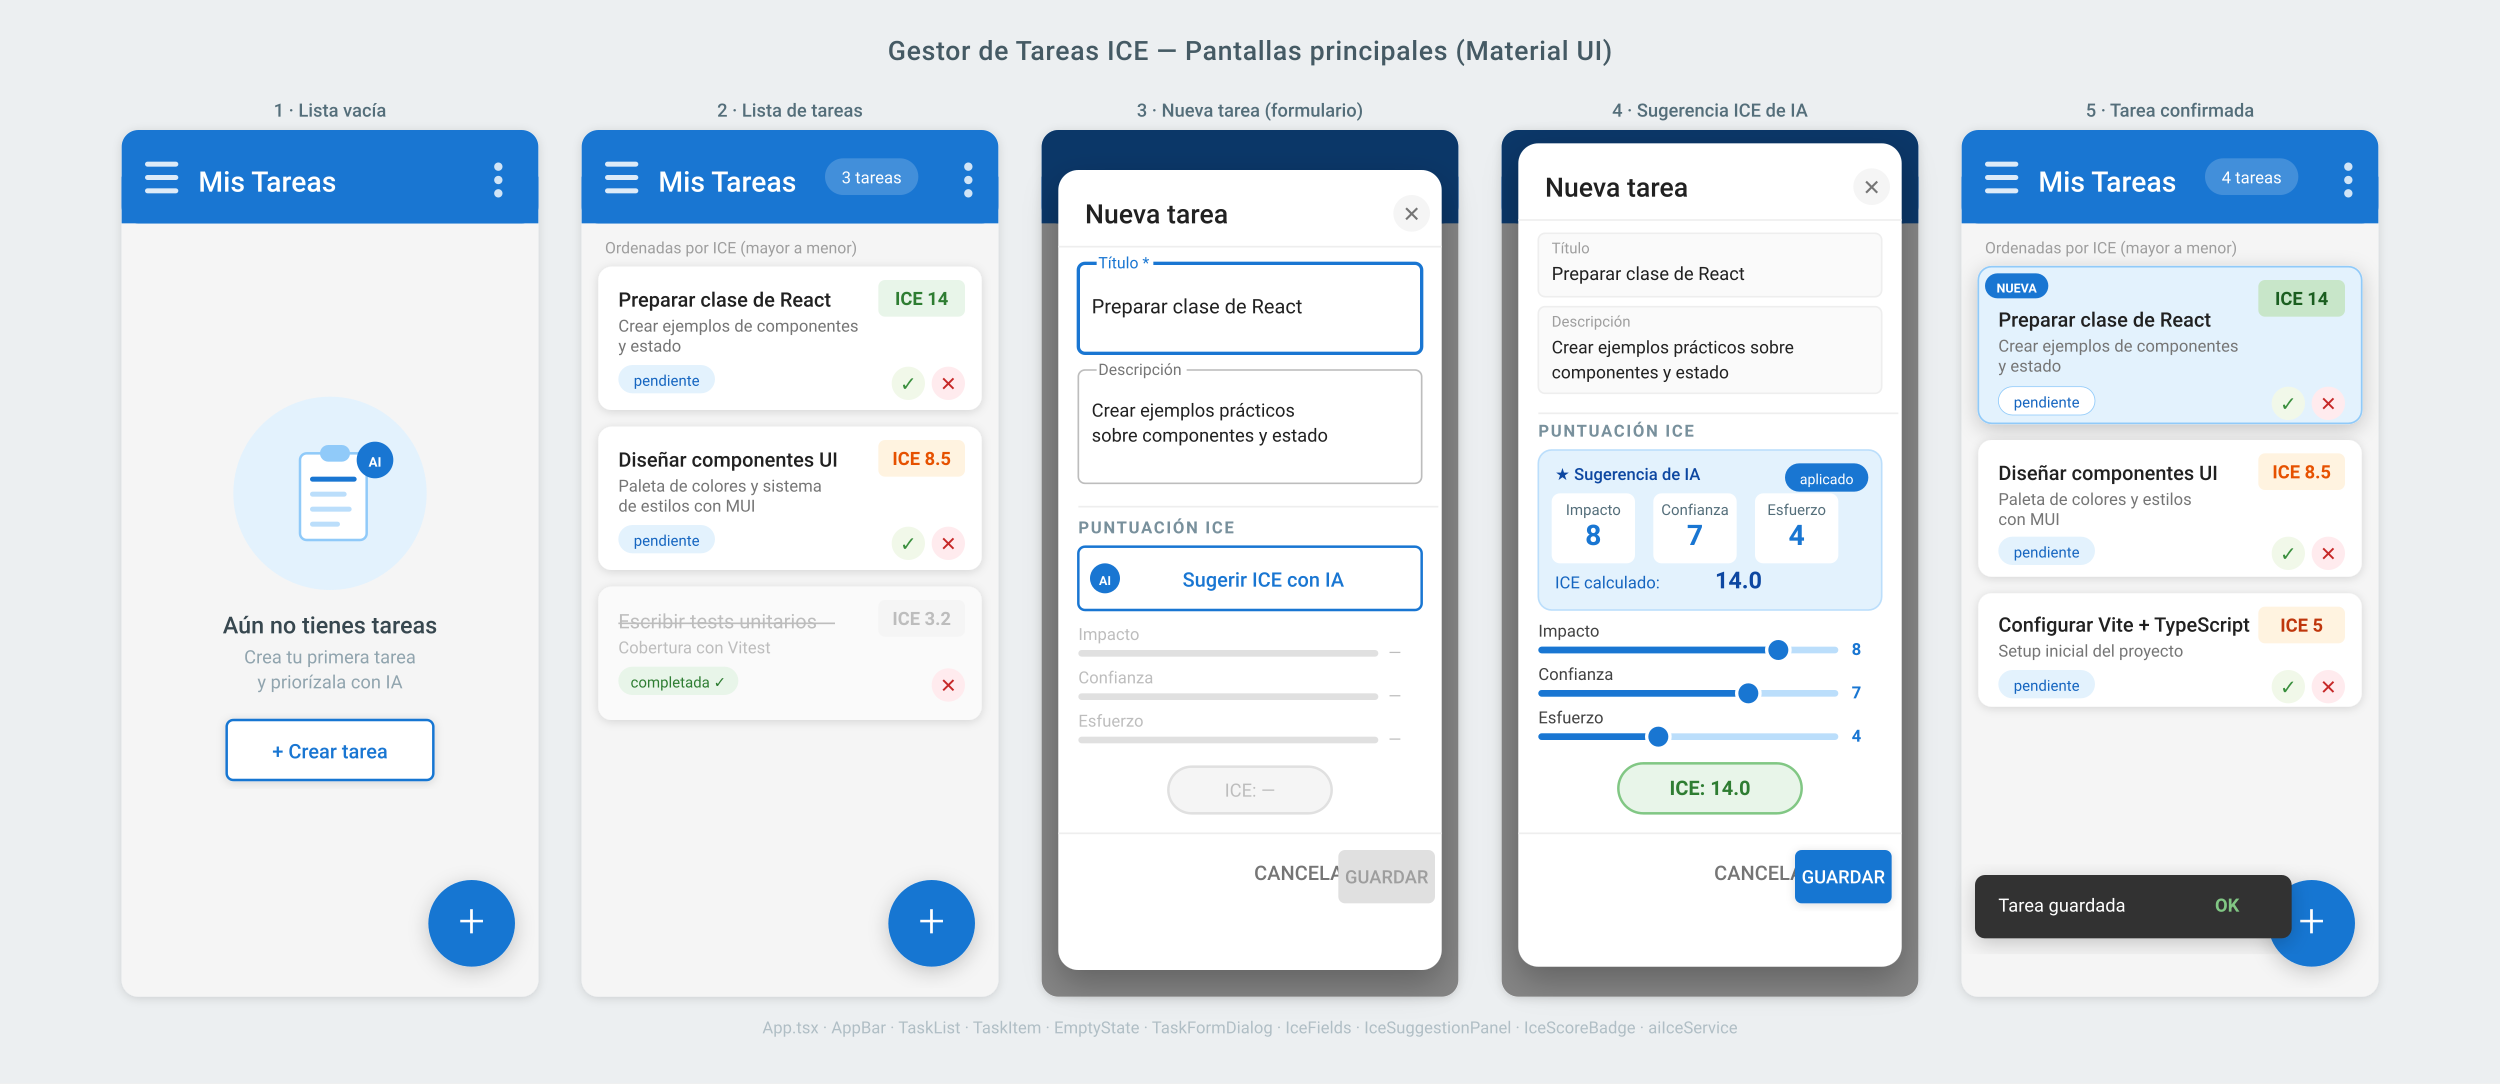
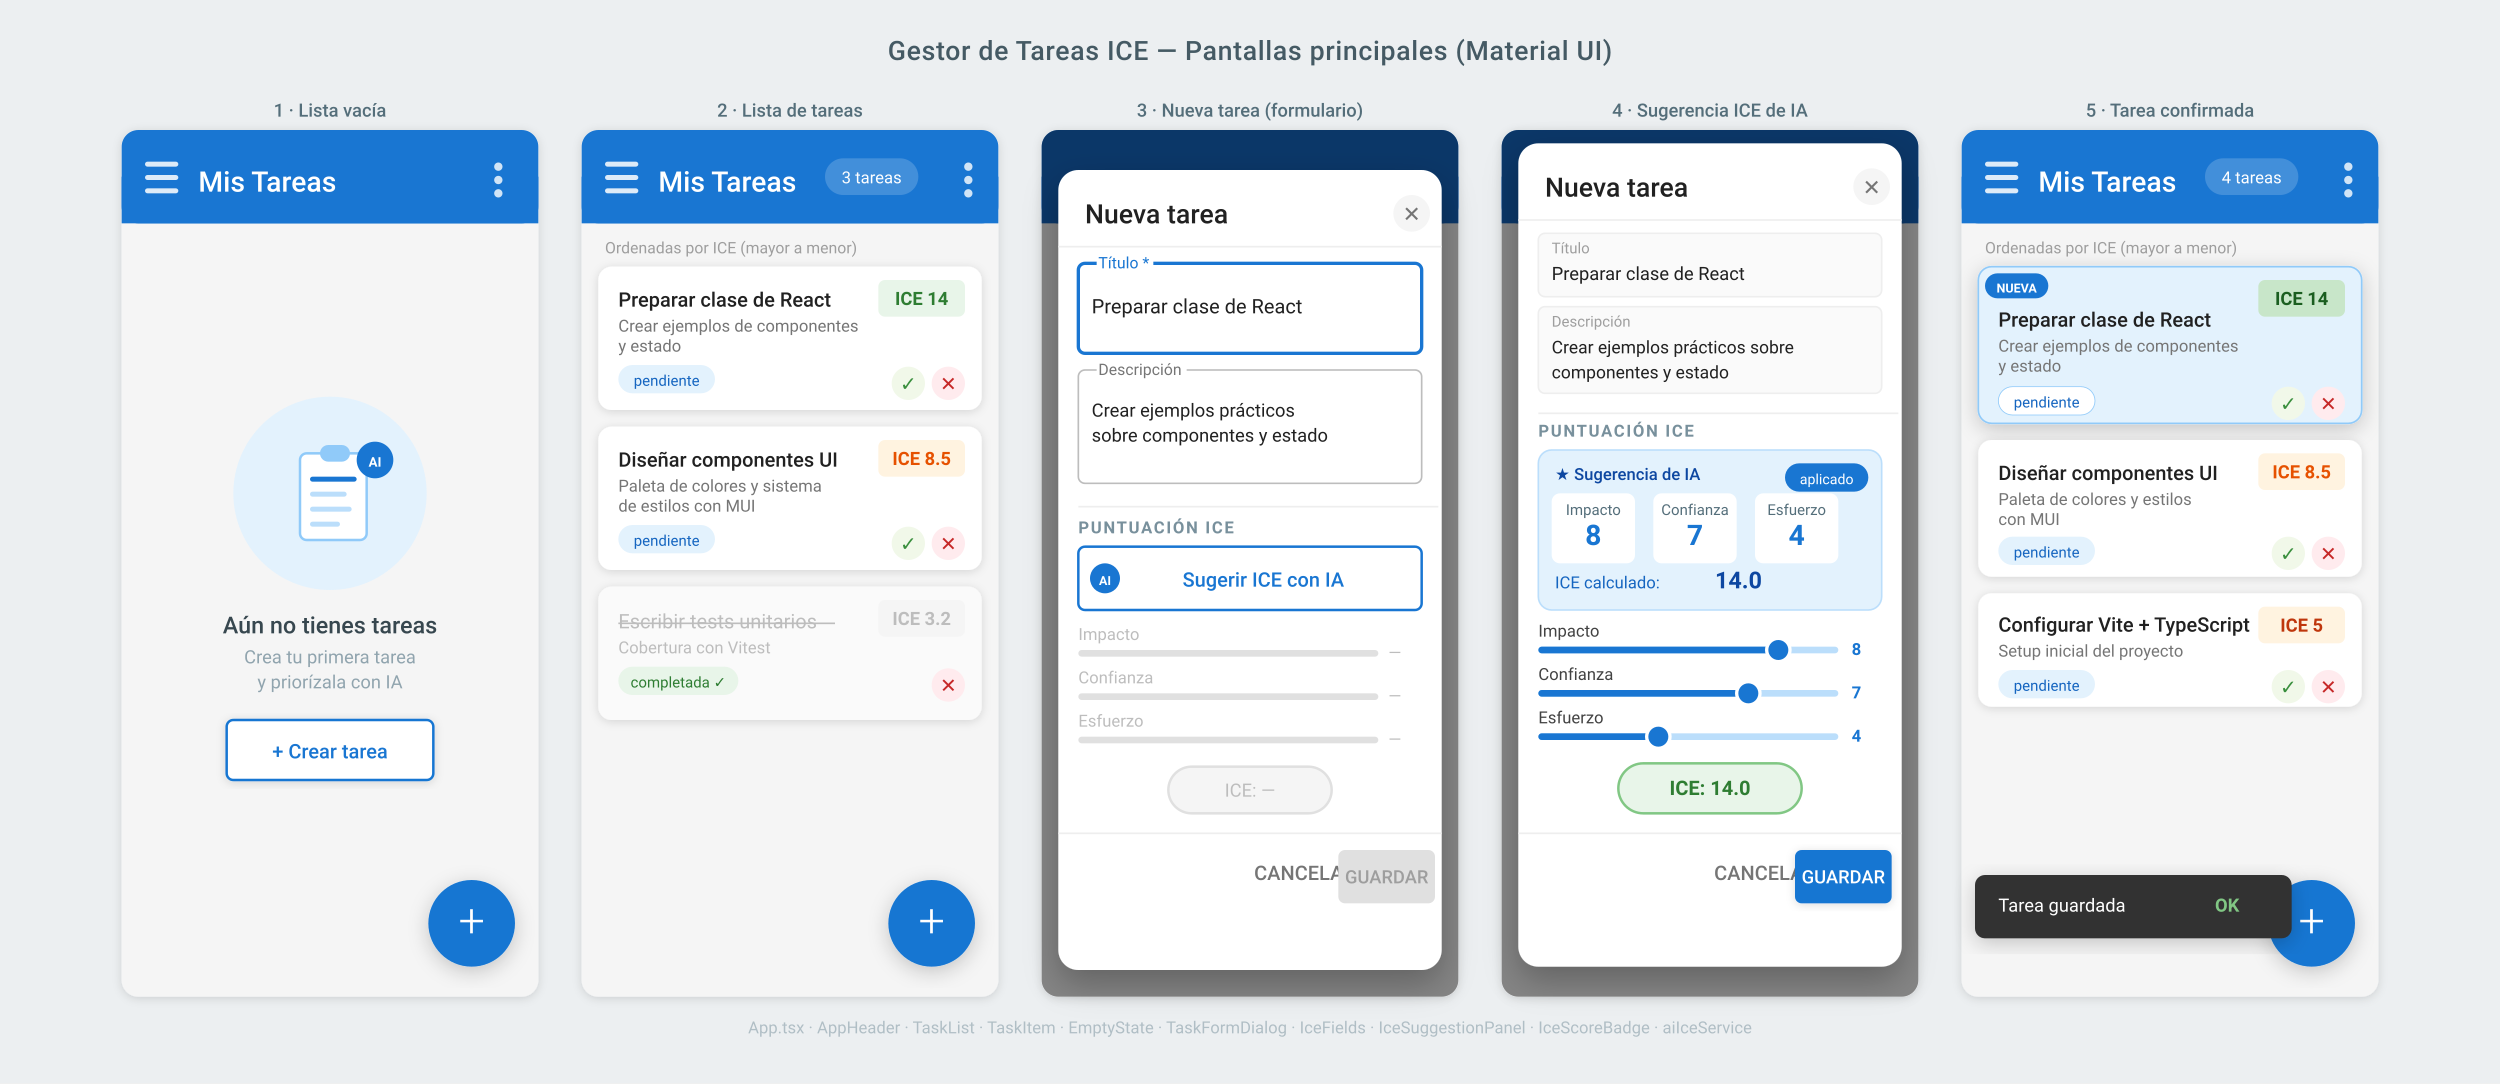
<svg xmlns="http://www.w3.org/2000/svg" width="1500" height="650" viewBox="0 0 1500 650" font-family="Roboto, Arial, sans-serif">
  <defs>
    <filter id="s1" x="-15%" y="-15%" width="130%" height="130%">
      <feDropShadow dx="0" dy="1" stdDeviation="3" flood-color="#000" flood-opacity="0.14" />
    </filter>
    <filter id="s3" x="-25%" y="-25%" width="150%" height="150%">
      <feDropShadow dx="0" dy="3" stdDeviation="6" flood-color="#000" flood-opacity="0.20" />
    </filter>
    <filter id="s8" x="-40%" y="-40%" width="180%" height="180%">
      <feDropShadow dx="0" dy="8" stdDeviation="10" flood-color="#000" flood-opacity="0.26" />
    </filter>
  </defs>
  <rect width="1500" height="650" fill="#ECEFF1" />
  <text x="750" y="36" text-anchor="middle" font-size="16" font-weight="500" fill="#455A64" letter-spacing="0.4">
    Gestor de Tareas ICE — Pantallas principales (Material UI)
  </text>
  <g transform="translate(73,78)">
    <text x="125" y="-8" text-anchor="middle" font-size="11" font-weight="500" fill="#546E7A">
      1 · Lista vacía
    </text>
    <rect x="0" y="0" width="250" height="520" rx="10" fill="#F5F5F5" filter="url(#s1)" />
    <rect x="0" y="0" width="250" height="56" rx="10" fill="#1976D2" />
    <rect x="0" y="28" width="250" height="28" fill="#1976D2" />
    <rect x="14" y="19" width="20" height="3" rx="1.5" fill="rgba(255,255,255,0.85)" />
    <rect x="14" y="27" width="20" height="3" rx="1.5" fill="rgba(255,255,255,0.85)" />
    <rect x="14" y="35" width="20" height="3" rx="1.5" fill="rgba(255,255,255,0.85)" />
    <text x="46" y="37" font-size="17" font-weight="500" fill="white">Mis Tareas</text>
    <circle cx="226" cy="22" r="2.5" fill="rgba(255,255,255,0.8)" />
    <circle cx="226" cy="30" r="2.5" fill="rgba(255,255,255,0.8)" />
    <circle cx="226" cy="38" r="2.5" fill="rgba(255,255,255,0.8)" />
    <circle cx="125" cy="218" r="58" fill="#E3F2FD" />
    <rect x="107" y="194" width="40" height="52" rx="4" fill="white" stroke="#90CAF9" stroke-width="1.5" />
    <rect x="119" y="189" width="18" height="10" rx="5" fill="#90CAF9" />
    <rect x="113" y="208" width="28" height="3" rx="1.5" fill="#1976D2" />
    <rect x="113" y="217" width="22" height="3" rx="1.5" fill="#BBDEFB" />
    <rect x="113" y="226" width="25" height="3" rx="1.5" fill="#BBDEFB" />
    <rect x="113" y="235" width="18" height="3" rx="1.5" fill="#BBDEFB" />
    <circle cx="152" cy="198" r="11" fill="#1976D2" />
    <text x="152" y="202" text-anchor="middle" font-size="8" font-weight="700" fill="white">AI</text>
    <text x="125" y="302" text-anchor="middle" font-size="14" font-weight="500" fill="#37474F">Aún no tienes tareas</text>
    <text x="125" y="320" text-anchor="middle" font-size="11" fill="#90A4AE">Crea tu primera tarea</text>
    <text x="125" y="335" text-anchor="middle" font-size="11" fill="#90A4AE">y priorízala con IA</text>
    <rect x="63" y="354" width="124" height="36" rx="4" fill="white" stroke="#1976D2" stroke-width="1.5" filter="url(#s1)" />
    <text x="125" y="377" text-anchor="middle" font-size="12" font-weight="500" fill="#1976D2">+ Crear tarea</text>
    <circle cx="210" cy="476" r="26" fill="#1976D2" filter="url(#s3)" />
    <text x="210" y="484" text-anchor="middle" font-size="28" font-weight="300" fill="white">+</text>
  </g>
  <g transform="translate(349,78)">
    <text x="125" y="-8" text-anchor="middle" font-size="11" font-weight="500" fill="#546E7A">
      2 · Lista de tareas
    </text>
    <rect x="0" y="0" width="250" height="520" rx="10" fill="#F5F5F5" filter="url(#s1)" />
    <rect x="0" y="0" width="250" height="56" rx="10" fill="#1976D2" />
    <rect x="0" y="28" width="250" height="28" fill="#1976D2" />
    <rect x="14" y="19" width="20" height="3" rx="1.5" fill="rgba(255,255,255,0.85)" />
    <rect x="14" y="27" width="20" height="3" rx="1.5" fill="rgba(255,255,255,0.85)" />
    <rect x="14" y="35" width="20" height="3" rx="1.5" fill="rgba(255,255,255,0.85)" />
    <text x="46" y="37" font-size="17" font-weight="500" fill="white">Mis Tareas</text>
    <rect x="146" y="17" width="56" height="22" rx="11" fill="rgba(255,255,255,0.18)" />
    <text x="174" y="32" text-anchor="middle" font-size="10" fill="white">3 tareas</text>
    <circle cx="232" cy="22" r="2.5" fill="rgba(255,255,255,0.8)" />
    <circle cx="232" cy="30" r="2.5" fill="rgba(255,255,255,0.8)" />
    <circle cx="232" cy="38" r="2.5" fill="rgba(255,255,255,0.8)" />
    <text x="14" y="74" font-size="9.5" fill="#9E9E9E">Ordenadas por ICE (mayor a menor)</text>
    <rect x="10" y="82" width="230" height="86" rx="8" fill="white" filter="url(#s1)" />
    <rect x="178" y="90" width="52" height="22" rx="4" fill="#E8F5E9" />
    <text x="204" y="105" text-anchor="middle" font-size="11" font-weight="700" fill="#2E7D32">ICE 14</text>
    <text x="22" y="106" font-size="12" font-weight="500" fill="#212121">Preparar clase de React</text>
    <text x="22" y="121" font-size="10" fill="#757575">Crear ejemplos de componentes</text>
    <text x="22" y="133" font-size="10" fill="#757575">y estado</text>
    <rect x="22" y="141" width="58" height="17" rx="8.5" fill="#E3F2FD" />
    <text x="51" y="153.5" text-anchor="middle" font-size="9" fill="#1565C0">pendiente</text>
    <circle cx="196" cy="152" r="10" fill="#F1F8E9" />
    <text x="196" y="156.5" text-anchor="middle" font-size="12" fill="#388E3C">✓</text>
    <circle cx="220" cy="152" r="10" fill="#FFEBEE" />
    <text x="220" y="156.5" text-anchor="middle" font-size="12" fill="#C62828">✕</text>
    <rect x="10" y="178" width="230" height="86" rx="8" fill="white" filter="url(#s1)" />
    <rect x="178" y="186" width="52" height="22" rx="4" fill="#FFF3E0" />
    <text x="204" y="201" text-anchor="middle" font-size="11" font-weight="700" fill="#E65100">ICE 8.5</text>
    <text x="22" y="202" font-size="12" font-weight="500" fill="#212121">Diseñar componentes UI</text>
    <text x="22" y="217" font-size="10" fill="#757575">Paleta de colores y sistema</text>
    <text x="22" y="229" font-size="10" fill="#757575">de estilos con MUI</text>
    <rect x="22" y="237" width="58" height="17" rx="8.5" fill="#E3F2FD" />
    <text x="51" y="249.5" text-anchor="middle" font-size="9" fill="#1565C0">pendiente</text>
    <circle cx="196" cy="248" r="10" fill="#F1F8E9" />
    <text x="196" y="252.5" text-anchor="middle" font-size="12" fill="#388E3C">✓</text>
    <circle cx="220" cy="248" r="10" fill="#FFEBEE" />
    <text x="220" y="252.5" text-anchor="middle" font-size="12" fill="#C62828">✕</text>
    <rect x="10" y="274" width="230" height="80" rx="8" fill="#FAFAFA" filter="url(#s1)" />
    <rect x="178" y="282" width="52" height="22" rx="4" fill="#F5F5F5" />
    <text x="204" y="297" text-anchor="middle" font-size="11" font-weight="600" fill="#BDBDBD">ICE 3.2</text>
    <text x="22" y="299" font-size="12" fill="#BDBDBD">Escribir tests unitarios</text>
    <line x1="22" y1="296" x2="152" y2="296" stroke="#BDBDBD" stroke-width="1" />
    <text x="22" y="314" font-size="10" fill="#BDBDBD">Cobertura con Vitest</text>
    <rect x="22" y="322" width="72" height="17" rx="8.5" fill="#E8F5E9" />
    <text x="58" y="334.5" text-anchor="middle" font-size="9" fill="#2E7D32">completada ✓</text>
    <circle cx="220" cy="333" r="10" fill="#FFEBEE" />
    <text x="220" y="337.5" text-anchor="middle" font-size="12" fill="#C62828">✕</text>
    <circle cx="210" cy="476" r="26" fill="#1976D2" filter="url(#s3)" />
    <text x="210" y="484" text-anchor="middle" font-size="28" font-weight="300" fill="white">+</text>
  </g>
  <g transform="translate(625,78)">
    <text x="125" y="-8" text-anchor="middle" font-size="11" font-weight="500" fill="#546E7A">
      3 · Nueva tarea (formulario)
    </text>
    <rect x="0" y="0" width="250" height="520" rx="10" fill="#F5F5F5" filter="url(#s1)" />
    <rect x="0" y="0" width="250" height="56" rx="10" fill="#1565C0" />
    <rect x="0" y="28" width="250" height="28" fill="#1565C0" />
    <text x="46" y="37" font-size="17" font-weight="500" fill="rgba(255,255,255,0.25)">Mis Tareas</text>
    <rect x="0" y="0" width="250" height="520" rx="10" fill="rgba(0,0,0,0.46)" />
    <rect x="10" y="24" width="230" height="480" rx="12" fill="white" filter="url(#s8)" />
    <text x="26" y="56" font-size="16" font-weight="500" fill="#212121">Nueva tarea</text>
    <circle cx="222" cy="50" r="11" fill="#F5F5F5" />
    <text x="222" y="55" text-anchor="middle" font-size="13" fill="#757575">✕</text>
    <line x1="10" y1="70" x2="240" y2="70" stroke="#EEEEEE" stroke-width="1" />
    <rect x="22" y="80" width="206" height="54" rx="4" fill="white" stroke="#1976D2" stroke-width="2" />
    <rect x="33" y="75" width="34" height="10" rx="2" fill="white" />
    <text x="34" y="83" font-size="9.5" fill="#1976D2">Título *</text>
    <text x="30" y="110" font-size="12" fill="#212121">Preparar clase de React</text>
    <rect x="22" y="144" width="206" height="68" rx="4" fill="white" stroke="#BDBDBD" stroke-width="1" />
    <rect x="33" y="139" width="54" height="10" rx="2" fill="white" />
    <text x="34" y="147" font-size="9.5" fill="#757575">Descripción</text>
    <text x="30" y="172" font-size="11" fill="#212121">Crear ejemplos prácticos</text>
    <text x="30" y="187" font-size="11" fill="#212121">sobre componentes y estado</text>
    <line x1="22" y1="226" x2="238" y2="226" stroke="#EEEEEE" stroke-width="1" />
    <text x="22" y="242" font-size="10" font-weight="600" fill="#78909C" letter-spacing="1">PUNTUACIÓN ICE</text>
    <rect x="22" y="250" width="206" height="38" rx="4" fill="white" stroke="#1976D2" stroke-width="1.5" />
    <circle cx="38" cy="269" r="9" fill="#1976D2" />
    <text x="38" y="273" text-anchor="middle" font-size="7.5" font-weight="700" fill="white">AI</text>
    <text x="133" y="274" text-anchor="middle" font-size="12" font-weight="500" fill="#1976D2">Sugerir ICE con IA</text>
    <text x="22" y="306" font-size="10" fill="#BDBDBD">Impacto</text>
    <rect x="22" y="312" width="180" height="4" rx="2" fill="#E0E0E0" />
    <text x="208" y="317" font-size="10" fill="#BDBDBD">—</text>
    <text x="22" y="332" font-size="10" fill="#BDBDBD">Confianza</text>
    <rect x="22" y="338" width="180" height="4" rx="2" fill="#E0E0E0" />
    <text x="208" y="343" font-size="10" fill="#BDBDBD">—</text>
    <text x="22" y="358" font-size="10" fill="#BDBDBD">Esfuerzo</text>
    <rect x="22" y="364" width="180" height="4" rx="2" fill="#E0E0E0" />
    <text x="208" y="369" font-size="10" fill="#BDBDBD">—</text>
    <rect x="76" y="382" width="98" height="28" rx="14" fill="#F5F5F5" stroke="#E0E0E0" stroke-width="1.5" />
    <text x="125" y="400" text-anchor="middle" font-size="11" fill="#BDBDBD">ICE: —</text>
    <line x1="10" y1="422" x2="240" y2="422" stroke="#EEEEEE" stroke-width="1" />
    <text x="158" y="450" text-anchor="middle" font-size="12" font-weight="500" fill="#757575">CANCELAR</text>
    <rect x="178" y="432" width="58" height="32" rx="4" fill="#E0E0E0" />
    <text x="207" y="452" text-anchor="middle" font-size="11" font-weight="500" fill="#9E9E9E">GUARDAR</text>
  </g>
  <g transform="translate(901,78)">
    <text x="125" y="-8" text-anchor="middle" font-size="11" font-weight="500" fill="#546E7A">
      4 · Sugerencia ICE de IA
    </text>
    <rect x="0" y="0" width="250" height="520" rx="10" fill="#F5F5F5" filter="url(#s1)" />
    <rect x="0" y="0" width="250" height="56" rx="10" fill="#1565C0" />
    <rect x="0" y="28" width="250" height="28" fill="#1565C0" />
    <text x="46" y="37" font-size="17" font-weight="500" fill="rgba(255,255,255,0.25)">Mis Tareas</text>
    <rect x="0" y="0" width="250" height="520" rx="10" fill="rgba(0,0,0,0.46)" />
    <rect x="10" y="8" width="230" height="494" rx="12" fill="white" filter="url(#s8)" />
    <text x="26" y="40" font-size="16" font-weight="500" fill="#212121">Nueva tarea</text>
    <circle cx="222" cy="34" r="11" fill="#F5F5F5" />
    <text x="222" y="39" text-anchor="middle" font-size="13" fill="#757575">✕</text>
    <line x1="10" y1="54" x2="240" y2="54" stroke="#EEEEEE" stroke-width="1" />
    <rect x="22" y="62" width="206" height="38" rx="4" fill="#FAFAFA" stroke="#EEEEEE" stroke-width="1" />
    <text x="30" y="74" font-size="9" fill="#9E9E9E">Título</text>
    <text x="30" y="90" font-size="11" fill="#212121">Preparar clase de React</text>
    <rect x="22" y="106" width="206" height="52" rx="4" fill="#FAFAFA" stroke="#EEEEEE" stroke-width="1" />
    <text x="30" y="118" font-size="9" fill="#9E9E9E">Descripción</text>
    <text x="30" y="134" font-size="10.5" fill="#212121">Crear ejemplos prácticos sobre</text>
    <text x="30" y="149" font-size="10.5" fill="#212121">componentes y estado</text>
    <line x1="22" y1="170" x2="238" y2="170" stroke="#EEEEEE" stroke-width="1" />
    <text x="22" y="184" font-size="10" font-weight="600" fill="#78909C" letter-spacing="1">PUNTUACIÓN ICE</text>
    <rect x="22" y="192" width="206" height="96" rx="8" fill="#E3F2FD" stroke="#BBDEFB" stroke-width="1" />
    <text x="32" y="210" font-size="10" font-weight="500" fill="#0D47A1">★ Sugerencia de IA</text>
    <rect x="170" y="200" width="50" height="17" rx="8.5" fill="#1976D2" />
    <text x="195" y="212.5" text-anchor="middle" font-size="8.5" fill="white">aplicado</text>
    <rect x="30" y="218" width="50" height="42" rx="5" fill="white" />
    <text x="55" y="231" text-anchor="middle" font-size="9" fill="#546E7A">Impacto</text>
    <text x="55" y="249" text-anchor="middle" font-size="17" font-weight="700" fill="#1976D2">8</text>
    <rect x="91" y="218" width="50" height="42" rx="5" fill="white" />
    <text x="116" y="231" text-anchor="middle" font-size="9" fill="#546E7A">Confianza</text>
    <text x="116" y="249" text-anchor="middle" font-size="17" font-weight="700" fill="#1976D2">7</text>
    <rect x="152" y="218" width="50" height="42" rx="5" fill="white" />
    <text x="177" y="231" text-anchor="middle" font-size="9" fill="#546E7A">Esfuerzo</text>
    <text x="177" y="249" text-anchor="middle" font-size="17" font-weight="700" fill="#1976D2">4</text>
    <text x="32" y="275" font-size="10" fill="#1565C0">ICE calculado:</text>
    <text x="128" y="275" font-size="14" font-weight="700" fill="#0D47A1">14.0</text>
    <text x="22" y="304" font-size="10" fill="#424242">Impacto</text>
    <rect x="22" y="310" width="180" height="4" rx="2" fill="#BBDEFB" />
    <rect x="22" y="310" width="144" height="4" rx="2" fill="#1976D2" />
    <circle cx="166" cy="312" r="7" fill="#1976D2" stroke="white" stroke-width="2" />
    <text x="210" y="315" font-size="10" font-weight="600" fill="#1976D2">8</text>
    <text x="22" y="330" font-size="10" fill="#424242">Confianza</text>
    <rect x="22" y="336" width="180" height="4" rx="2" fill="#BBDEFB" />
    <rect x="22" y="336" width="126" height="4" rx="2" fill="#1976D2" />
    <circle cx="148" cy="338" r="7" fill="#1976D2" stroke="white" stroke-width="2" />
    <text x="210" y="341" font-size="10" font-weight="600" fill="#1976D2">7</text>
    <text x="22" y="356" font-size="10" fill="#424242">Esfuerzo</text>
    <rect x="22" y="362" width="180" height="4" rx="2" fill="#BBDEFB" />
    <rect x="22" y="362" width="72" height="4" rx="2" fill="#1976D2" />
    <circle cx="94" cy="364" r="7" fill="#1976D2" stroke="white" stroke-width="2" />
    <text x="210" y="367" font-size="10" font-weight="600" fill="#1976D2">4</text>
    <rect x="70" y="380" width="110" height="30" rx="15" fill="#E8F5E9" stroke="#81C784" stroke-width="1.5" />
    <text x="125" y="399" text-anchor="middle" font-size="12" font-weight="600" fill="#2E7D32">ICE: 14.0</text>
    <line x1="10" y1="422" x2="240" y2="422" stroke="#EEEEEE" stroke-width="1" />
    <text x="158" y="450" text-anchor="middle" font-size="12" font-weight="500" fill="#757575">CANCELAR</text>
    <rect x="176" y="432" width="58" height="32" rx="4" fill="#1976D2" filter="url(#s1)" />
    <text x="205" y="452" text-anchor="middle" font-size="11" font-weight="500" fill="white">GUARDAR</text>
  </g>
  <g transform="translate(1177,78)">
    <text x="125" y="-8" text-anchor="middle" font-size="11" font-weight="500" fill="#546E7A">
      5 · Tarea confirmada
    </text>
    <rect x="0" y="0" width="250" height="520" rx="10" fill="#F5F5F5" filter="url(#s1)" />
    <rect x="0" y="0" width="250" height="56" rx="10" fill="#1976D2" />
    <rect x="0" y="28" width="250" height="28" fill="#1976D2" />
    <rect x="14" y="19" width="20" height="3" rx="1.5" fill="rgba(255,255,255,0.85)" />
    <rect x="14" y="27" width="20" height="3" rx="1.5" fill="rgba(255,255,255,0.85)" />
    <rect x="14" y="35" width="20" height="3" rx="1.5" fill="rgba(255,255,255,0.85)" />
    <text x="46" y="37" font-size="17" font-weight="500" fill="white">Mis Tareas</text>
    <rect x="146" y="17" width="56" height="22" rx="11" fill="rgba(255,255,255,0.18)" />
    <text x="174" y="32" text-anchor="middle" font-size="10" fill="white">4 tareas</text>
    <circle cx="232" cy="22" r="2.5" fill="rgba(255,255,255,0.8)" />
    <circle cx="232" cy="30" r="2.5" fill="rgba(255,255,255,0.8)" />
    <circle cx="232" cy="38" r="2.5" fill="rgba(255,255,255,0.8)" />
    <text x="14" y="74" font-size="9.5" fill="#9E9E9E">Ordenadas por ICE (mayor a menor)</text>
    <rect x="10" y="82" width="230" height="94" rx="8" fill="#E3F2FD" filter="url(#s3)" stroke="#90CAF9" stroke-width="1" />
    <rect x="14" y="86" width="38" height="15" rx="7.5" fill="#1976D2" />
    <text x="33" y="97.5" text-anchor="middle" font-size="7.5" font-weight="700" fill="white">NUEVA</text>
    <rect x="178" y="90" width="52" height="22" rx="4" fill="#C8E6C9" />
    <text x="204" y="105" text-anchor="middle" font-size="11" font-weight="700" fill="#1B5E20">ICE 14</text>
    <text x="22" y="118" font-size="12" font-weight="500" fill="#212121">Preparar clase de React</text>
    <text x="22" y="133" font-size="10" fill="#757575">Crear ejemplos de componentes</text>
    <text x="22" y="145" font-size="10" fill="#757575">y estado</text>
    <rect x="22" y="154" width="58" height="17" rx="8.5" fill="white" stroke="#90CAF9" stroke-width="0.5" />
    <text x="51" y="166.5" text-anchor="middle" font-size="9" fill="#1565C0">pendiente</text>
    <circle cx="196" cy="164" r="10" fill="#F1F8E9" />
    <text x="196" y="168.5" text-anchor="middle" font-size="12" fill="#388E3C">✓</text>
    <circle cx="220" cy="164" r="10" fill="#FFEBEE" />
    <text x="220" y="168.5" text-anchor="middle" font-size="12" fill="#C62828">✕</text>
    <rect x="10" y="186" width="230" height="82" rx="8" fill="white" filter="url(#s1)" />
    <rect x="178" y="194" width="52" height="22" rx="4" fill="#FFF3E0" />
    <text x="204" y="209" text-anchor="middle" font-size="11" font-weight="700" fill="#E65100">ICE 8.5</text>
    <text x="22" y="210" font-size="12" font-weight="500" fill="#212121">Diseñar componentes UI</text>
    <text x="22" y="225" font-size="10" fill="#757575">Paleta de colores y estilos</text>
    <text x="22" y="237" font-size="10" fill="#757575">con MUI</text>
    <rect x="22" y="244" width="58" height="17" rx="8.5" fill="#E3F2FD" />
    <text x="51" y="256.5" text-anchor="middle" font-size="9" fill="#1565C0">pendiente</text>
    <circle cx="196" cy="254" r="10" fill="#F1F8E9" />
    <text x="196" y="258.5" text-anchor="middle" font-size="12" fill="#388E3C">✓</text>
    <circle cx="220" cy="254" r="10" fill="#FFEBEE" />
    <text x="220" y="258.5" text-anchor="middle" font-size="12" fill="#C62828">✕</text>
    <rect x="10" y="278" width="230" height="68" rx="8" fill="white" filter="url(#s1)" />
    <rect x="178" y="286" width="52" height="22" rx="4" fill="#FFF3E0" />
    <text x="204" y="301" text-anchor="middle" font-size="11" font-weight="600" fill="#BF360C">ICE 5</text>
    <text x="22" y="301" font-size="12" font-weight="500" fill="#212121">Configurar Vite + TypeScript</text>
    <text x="22" y="316" font-size="10" fill="#757575">Setup inicial del proyecto</text>
    <rect x="22" y="324" width="58" height="17" rx="8.5" fill="#E3F2FD" />
    <text x="51" y="336.5" text-anchor="middle" font-size="9" fill="#1565C0">pendiente</text>
    <circle cx="196" cy="334" r="10" fill="#F1F8E9" />
    <text x="196" y="338.5" text-anchor="middle" font-size="12" fill="#388E3C">✓</text>
    <circle cx="220" cy="334" r="10" fill="#FFEBEE" />
    <text x="220" y="338.5" text-anchor="middle" font-size="12" fill="#C62828">✕</text>
    <circle cx="210" cy="476" r="26" fill="#1976D2" filter="url(#s3)" />
    <text x="210" y="484" text-anchor="middle" font-size="28" font-weight="300" fill="white">+</text>
    <rect x="8" y="447" width="190" height="38" rx="6" fill="#323232" filter="url(#s3)" />
    <text x="22" y="469" font-size="11" fill="white">Tarea guardada</text>
    <text x="152" y="469" font-size="11" font-weight="600" fill="#81C784">OK</text>
  </g>
  <text x="750" y="620" text-anchor="middle" font-size="10" fill="#B0BEC5">
-     App.tsx · AppBar · TaskList · TaskItem · EmptyState · TaskFormDialog · IceFields · IceSuggestionPanel · IceScoreBadge · aiIceService
+     App.tsx · AppHeader · TaskList · TaskItem · EmptyState · TaskFormDialog · IceFields · IceSuggestionPanel · IceScoreBadge · aiIceService
  </text>
</svg>
